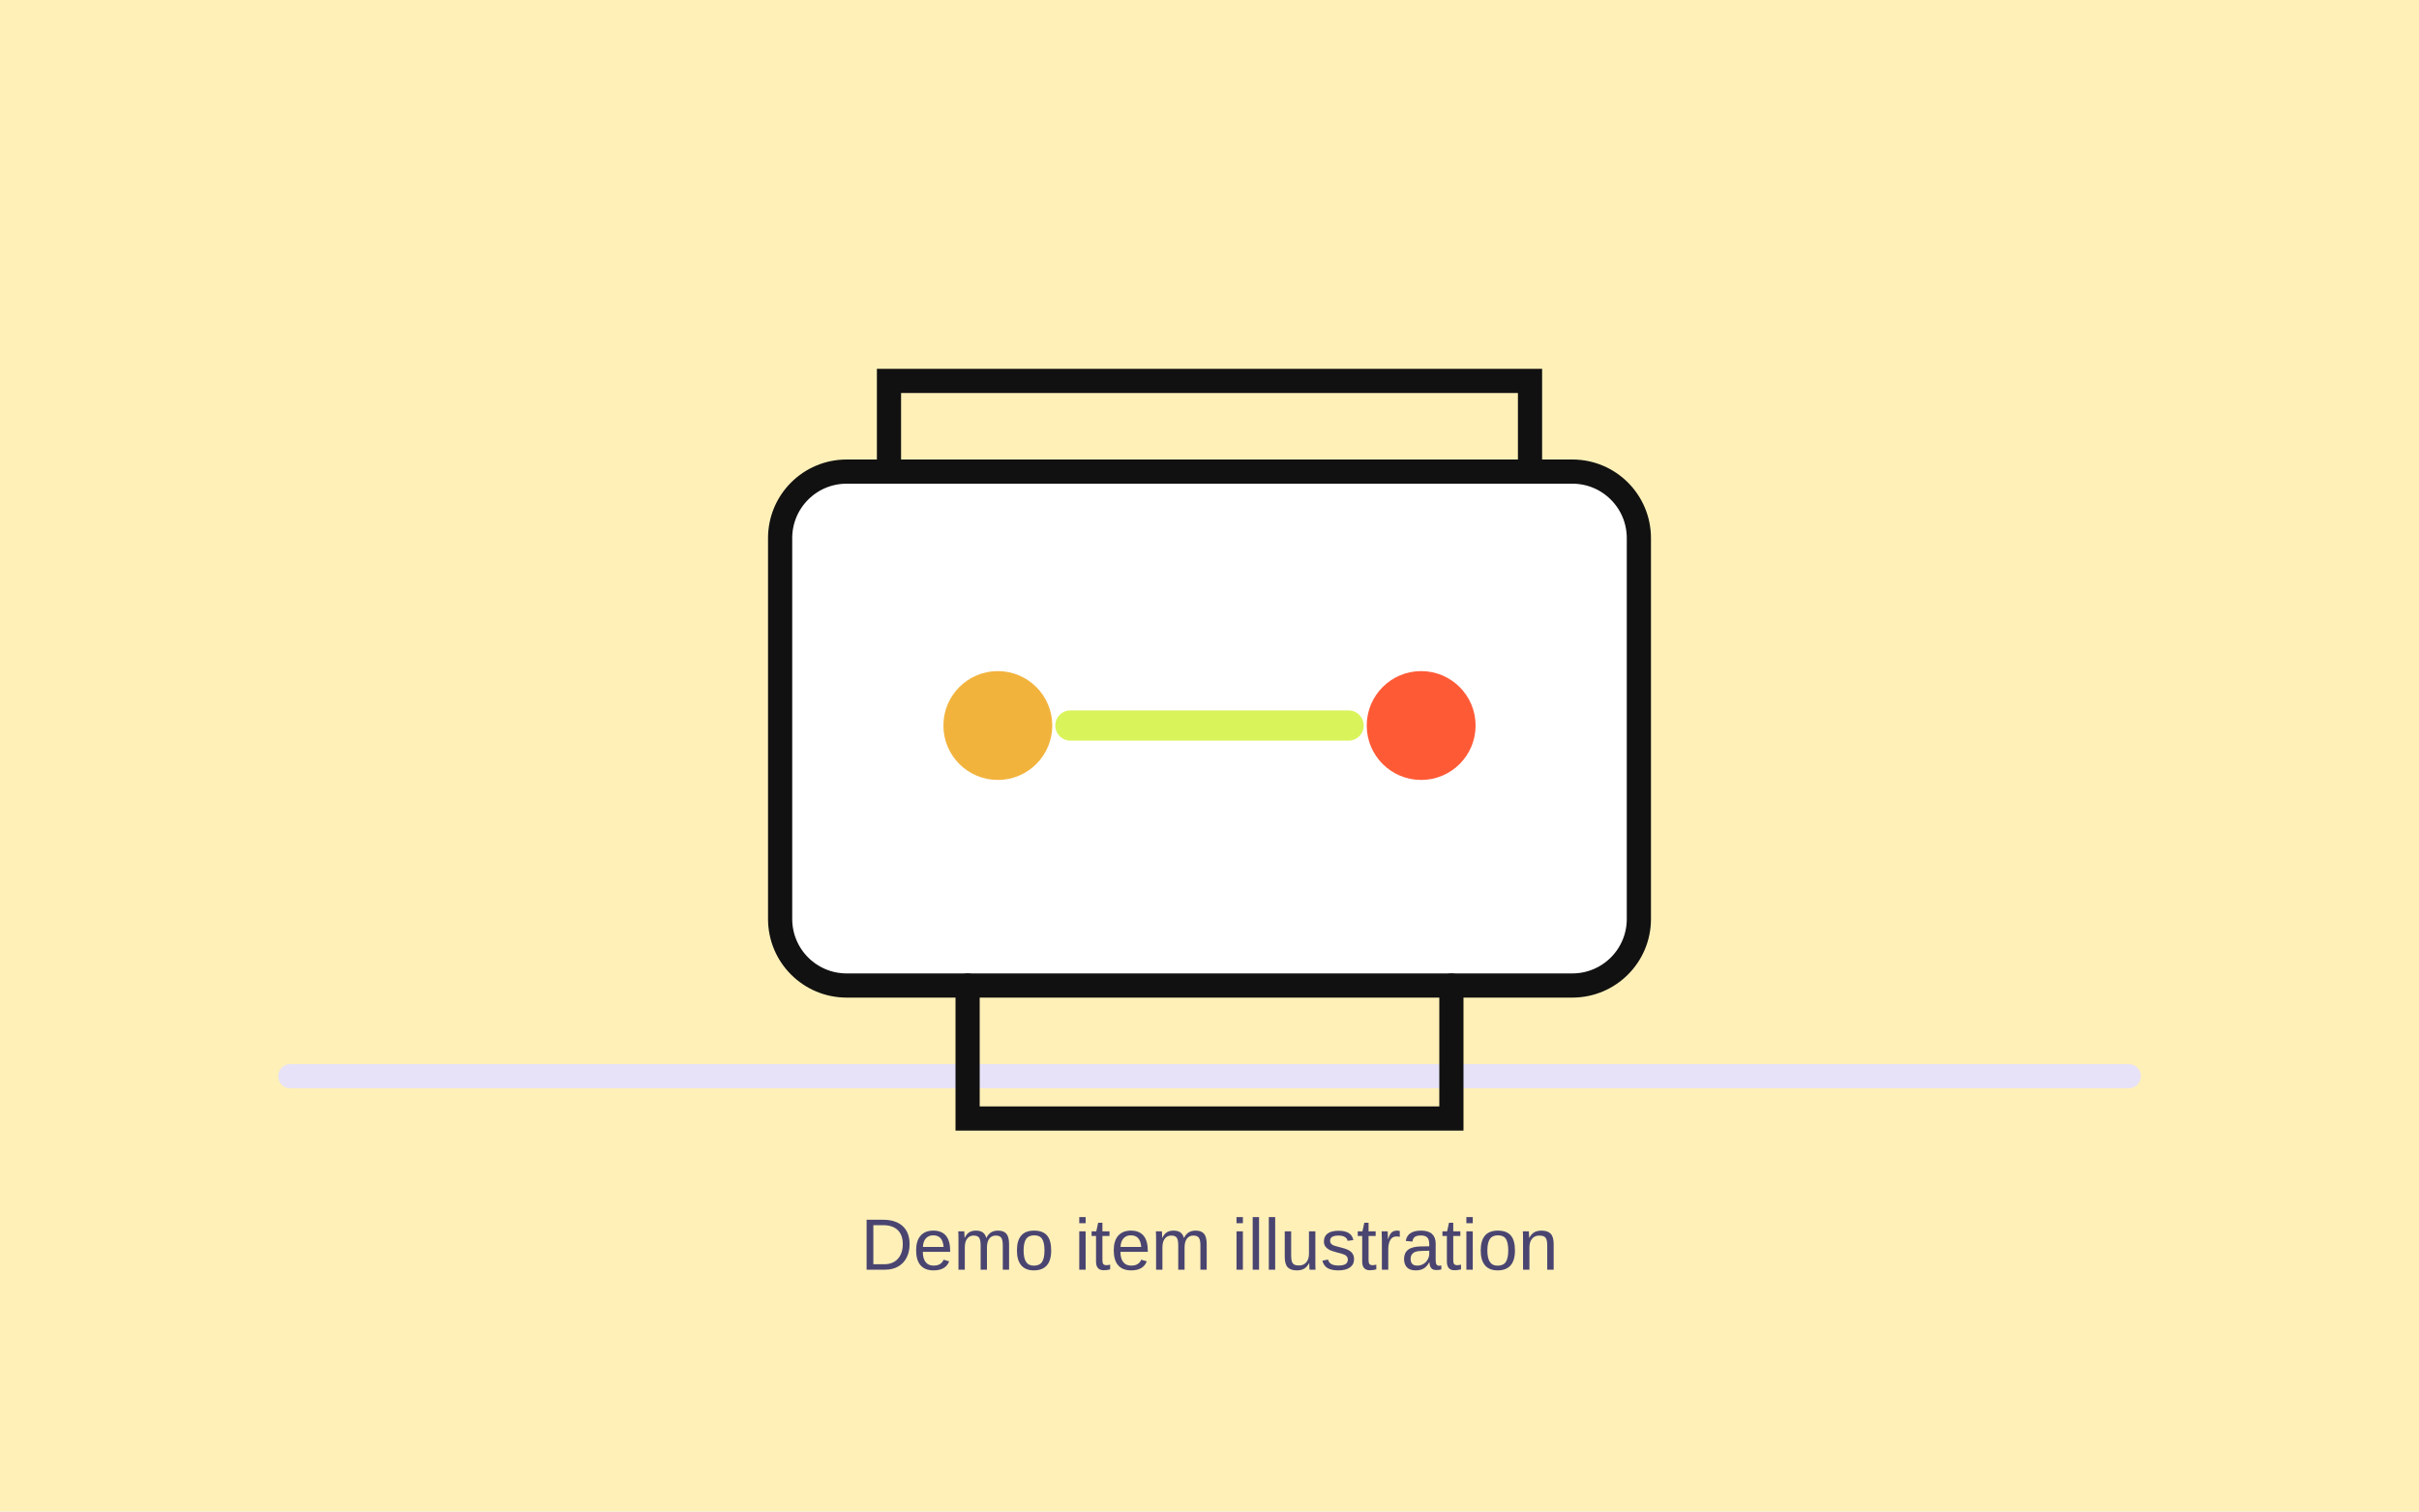
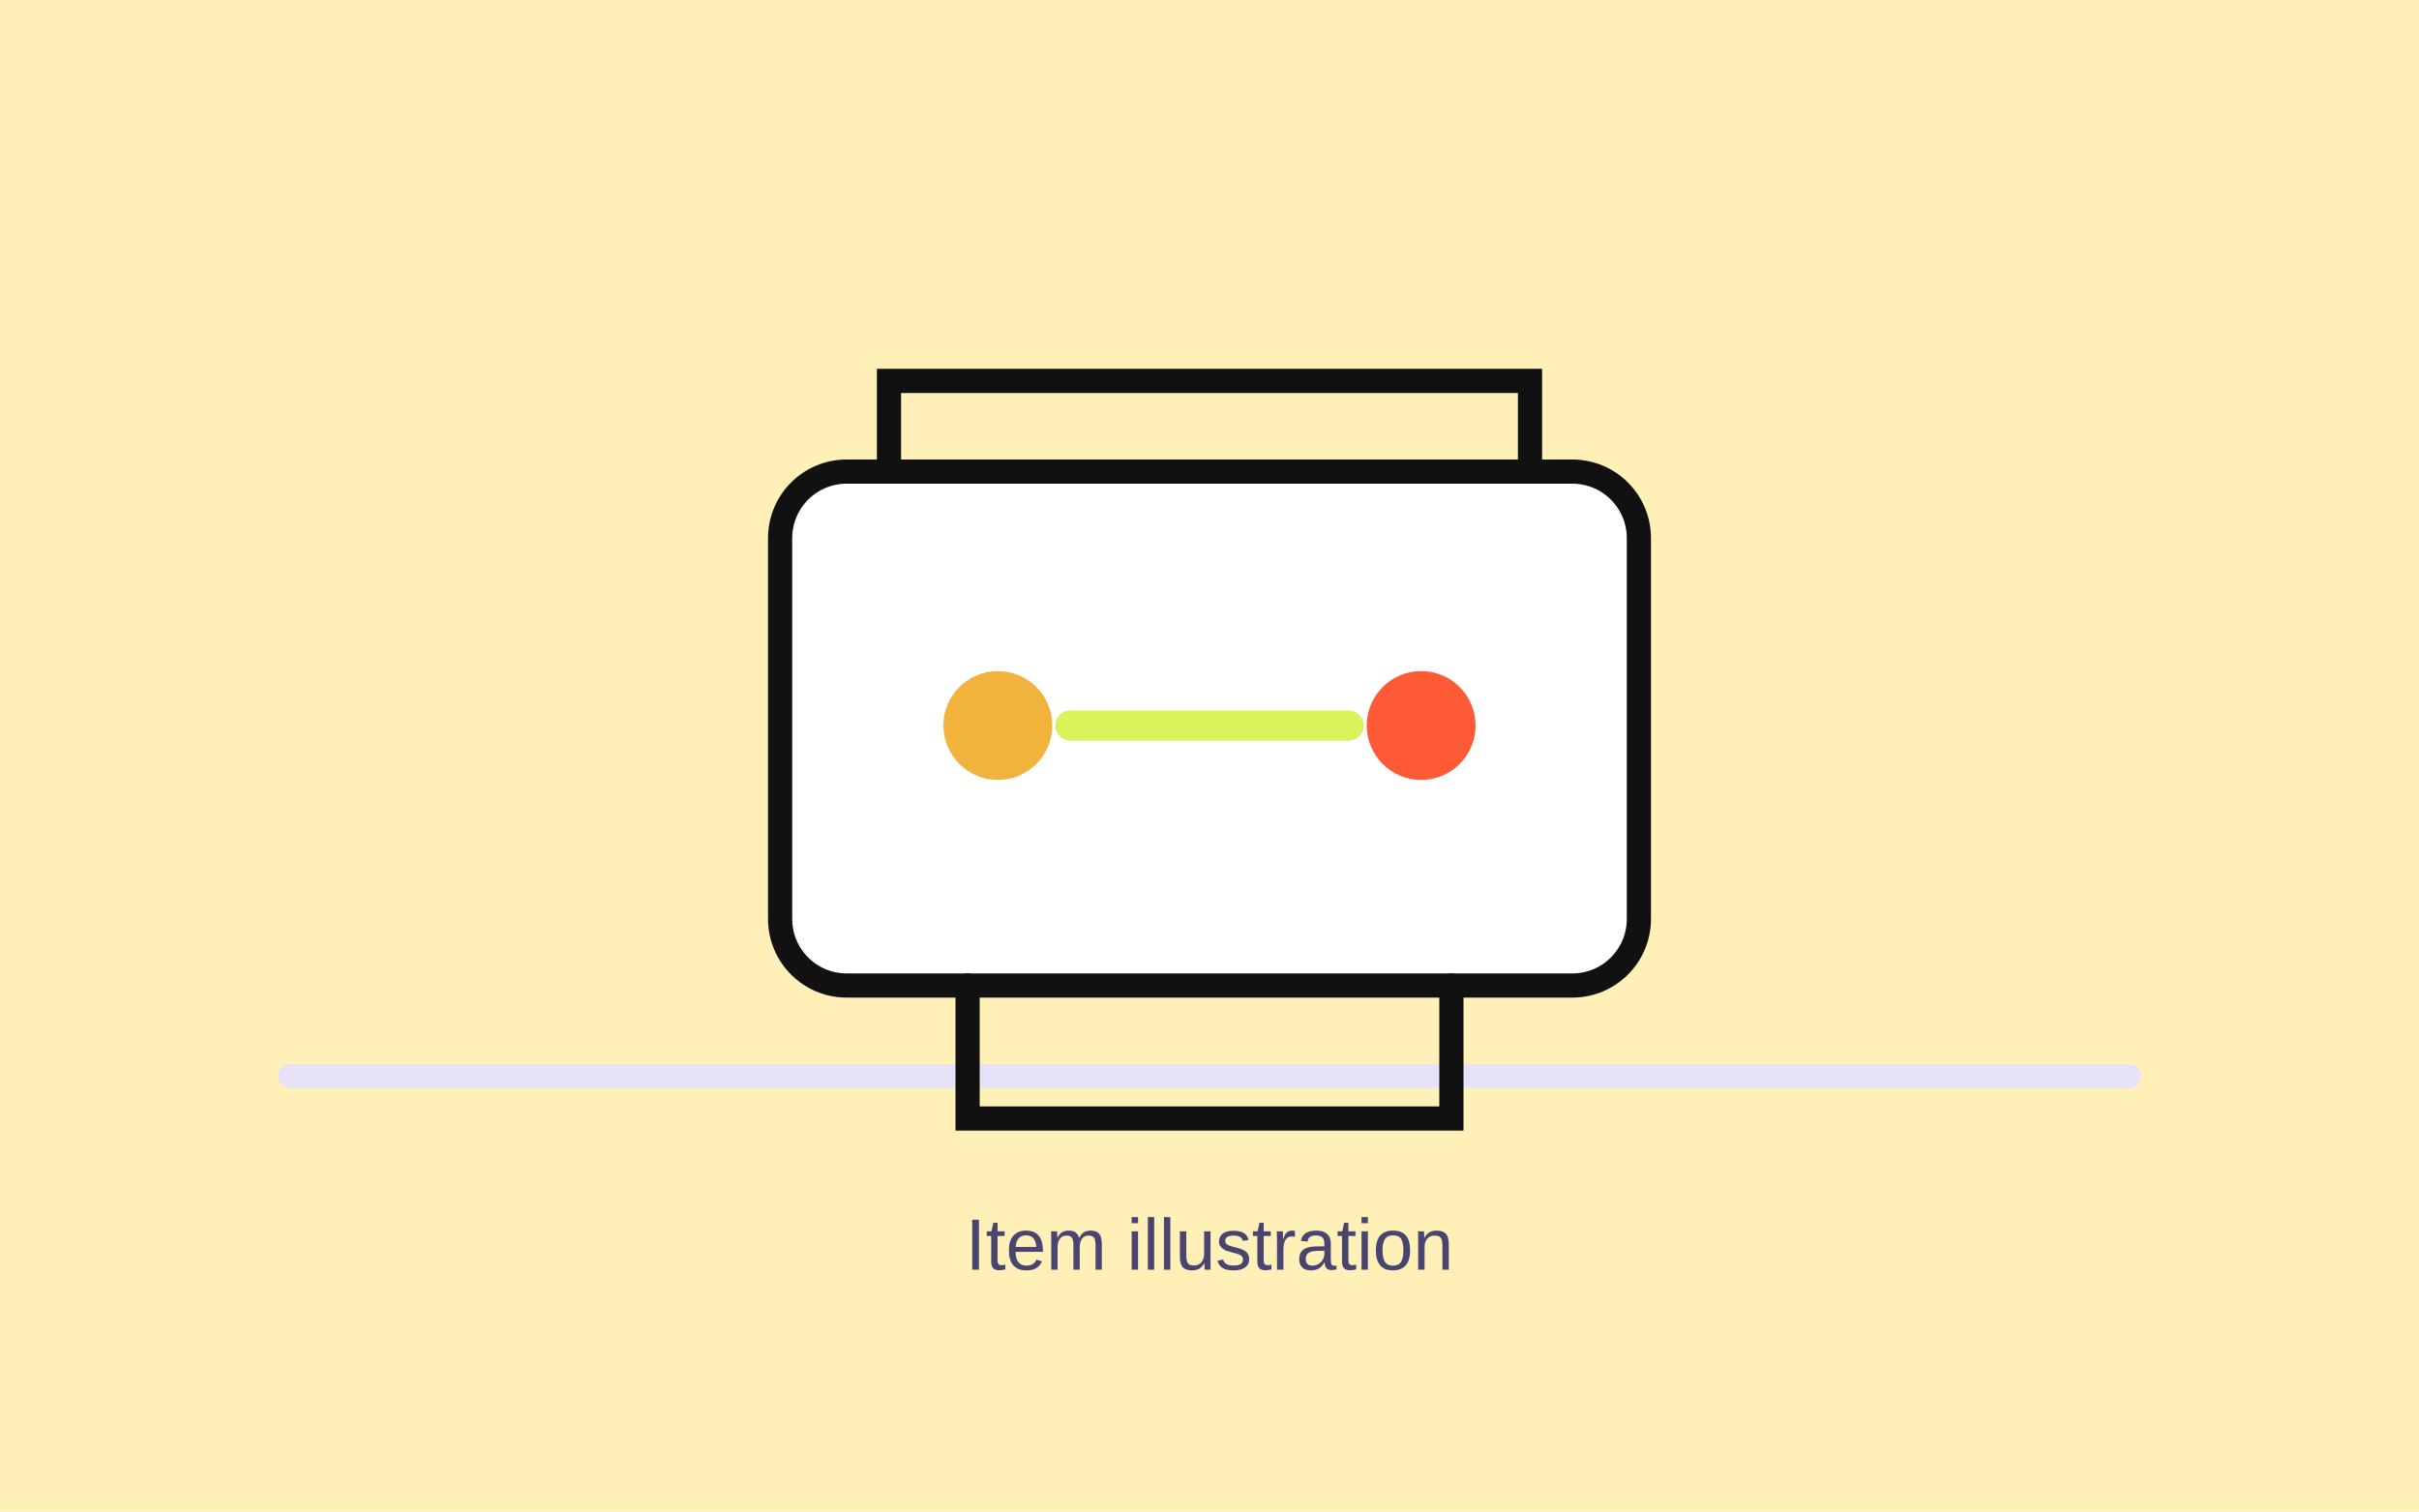
- <svg xmlns="http://www.w3.org/2000/svg" viewBox="0 0 800 500" role="img" aria-label="Fictional demo item">
+ <svg xmlns="http://www.w3.org/2000/svg" viewBox="0 0 800 500" role="img" aria-label="Item illustration">
  <rect width="800" height="500" fill="#FFF0B8" />
  <path d="M96 356h608" stroke="#E7E2F7" stroke-width="8" stroke-linecap="round" />
  <rect x="258" y="156" width="284" height="170" rx="22" fill="#FFFFFF" stroke="#111111" stroke-width="8" />
  <path d="M294 156v-30h212v30M320 326v44h160v-44" fill="none" stroke="#111111" stroke-width="8" stroke-linecap="round" />
  <circle cx="330" cy="240" r="18" fill="#F2B33D" />
  <circle cx="470" cy="240" r="18" fill="#FF5A36" />
  <path d="M354 240h92" stroke="#D9F45A" stroke-width="10" stroke-linecap="round" />
-   <text x="400" y="420" text-anchor="middle" font-family="Arial, sans-serif" font-size="24" fill="#4A4570">Demo item illustration</text>
+   <text x="400" y="420" text-anchor="middle" font-family="Arial, sans-serif" font-size="24" fill="#4A4570">Item illustration</text>
</svg>
